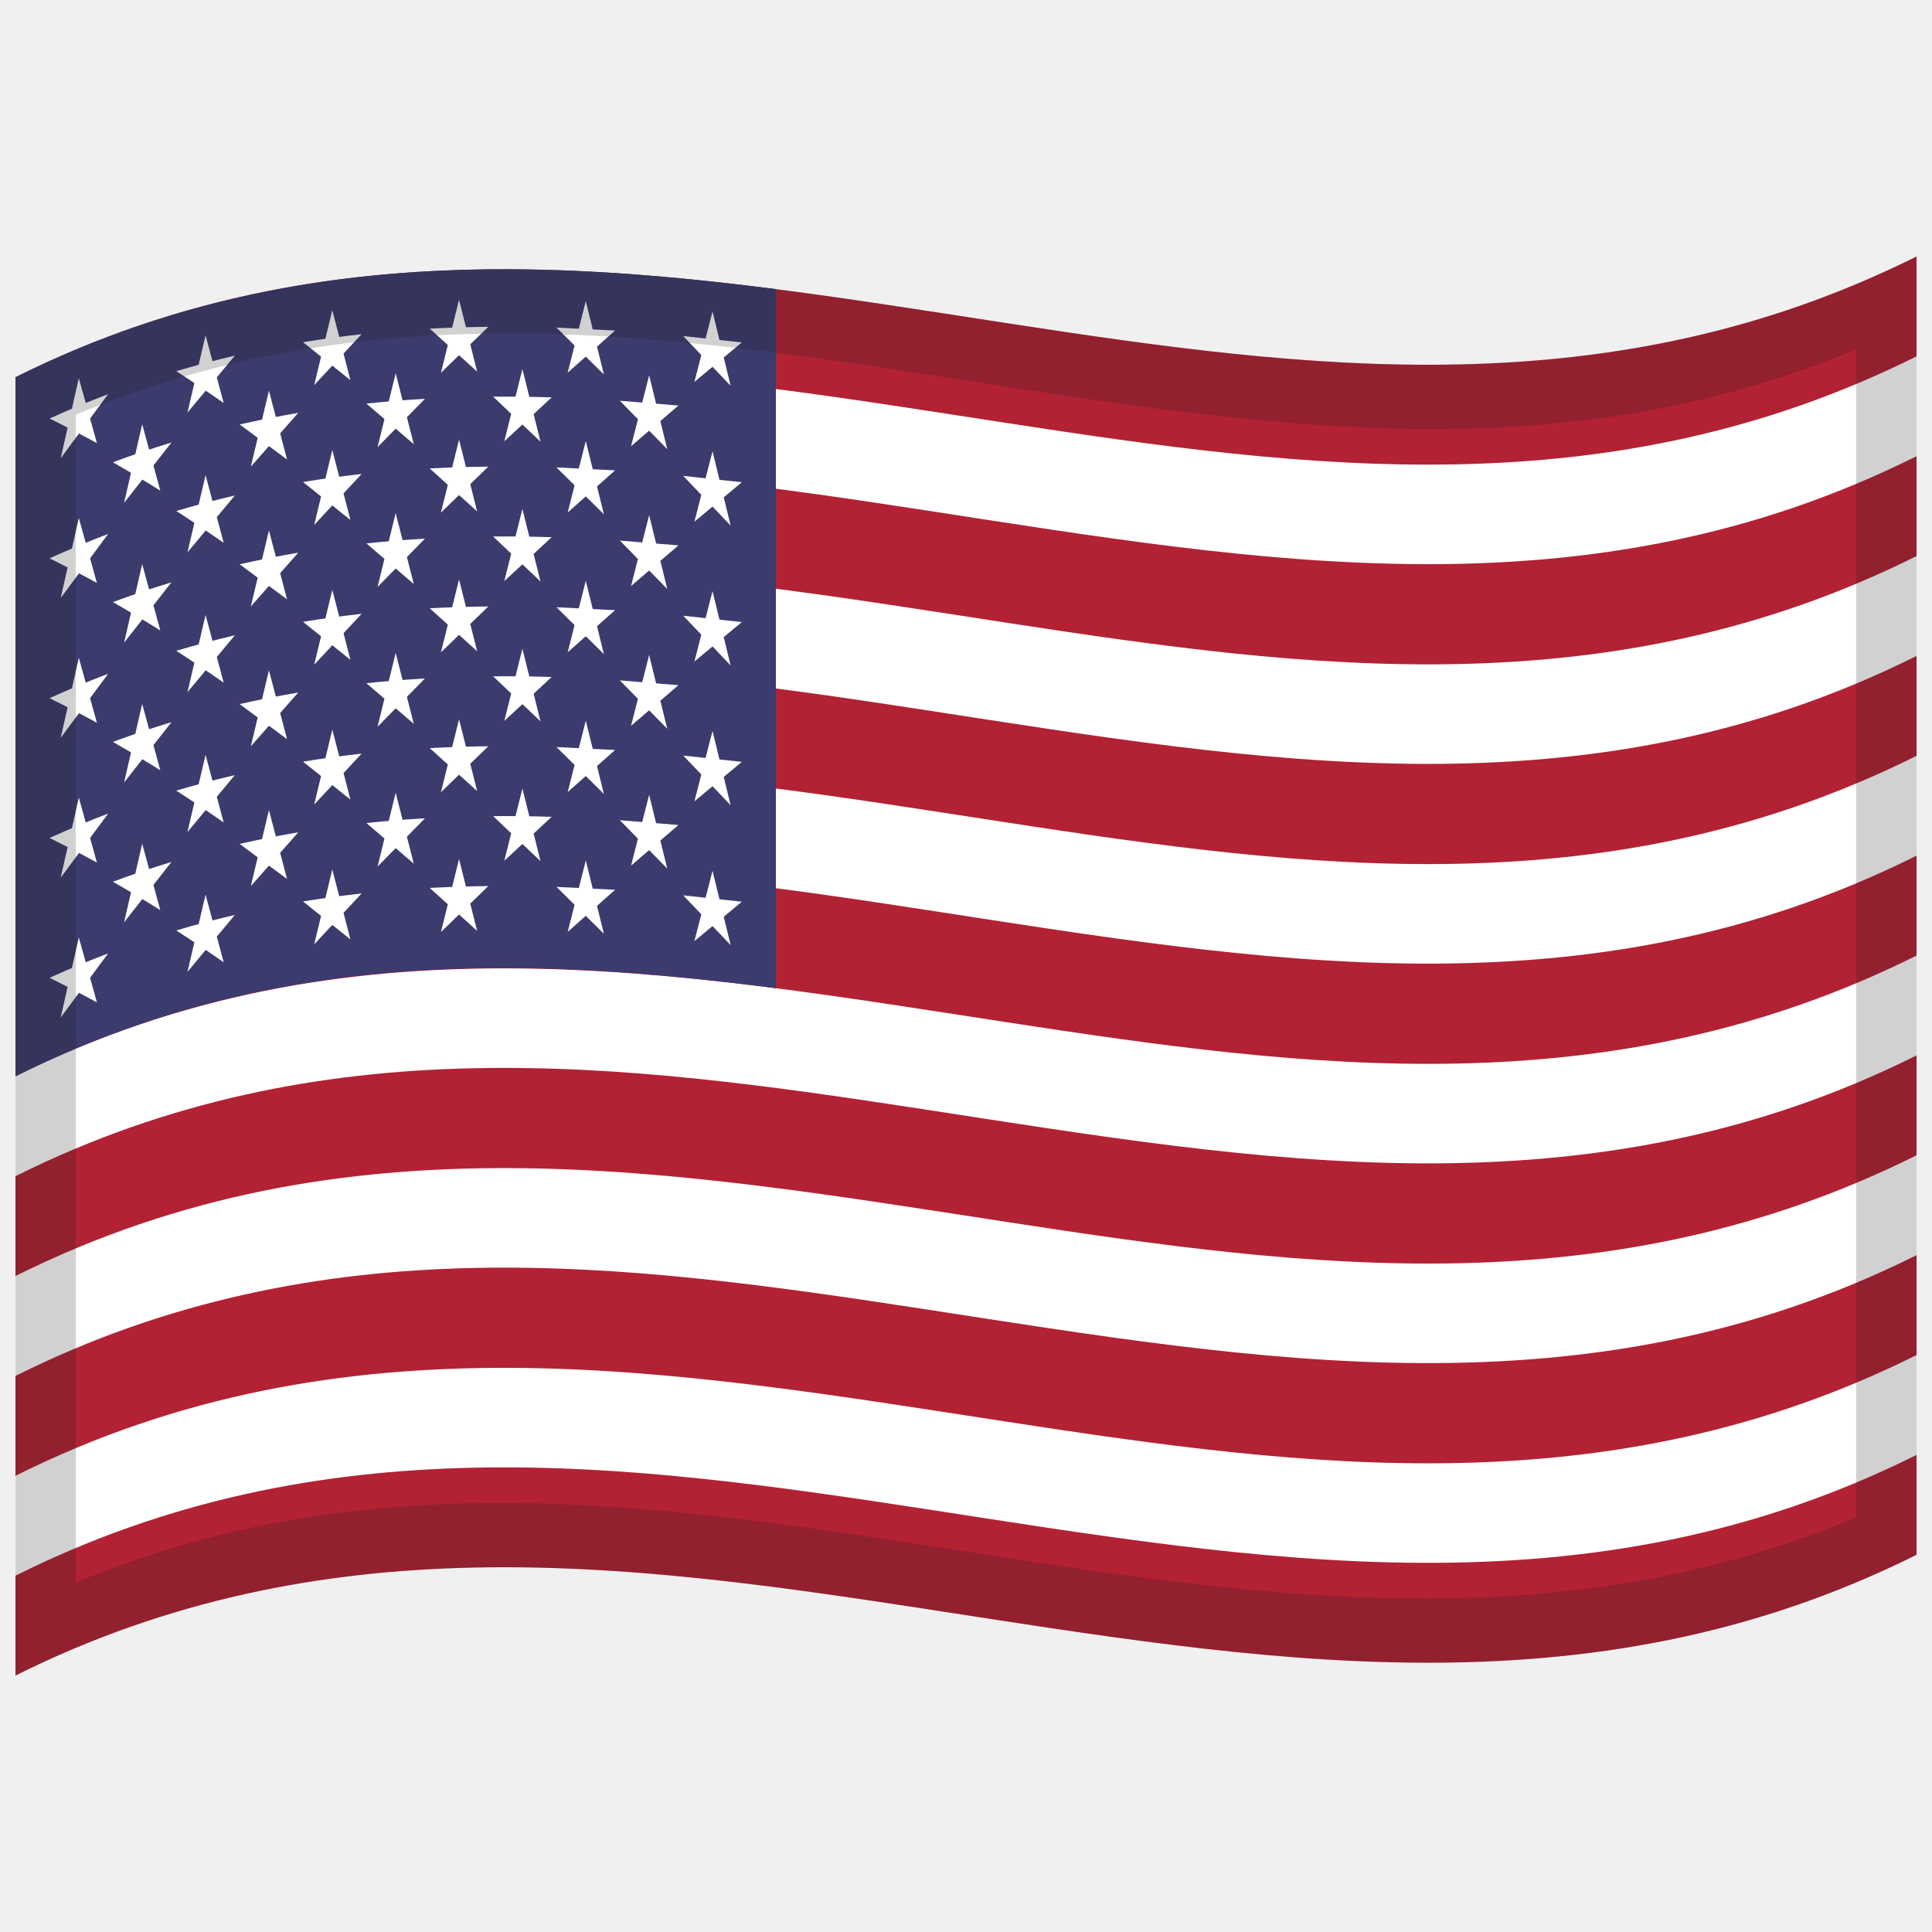
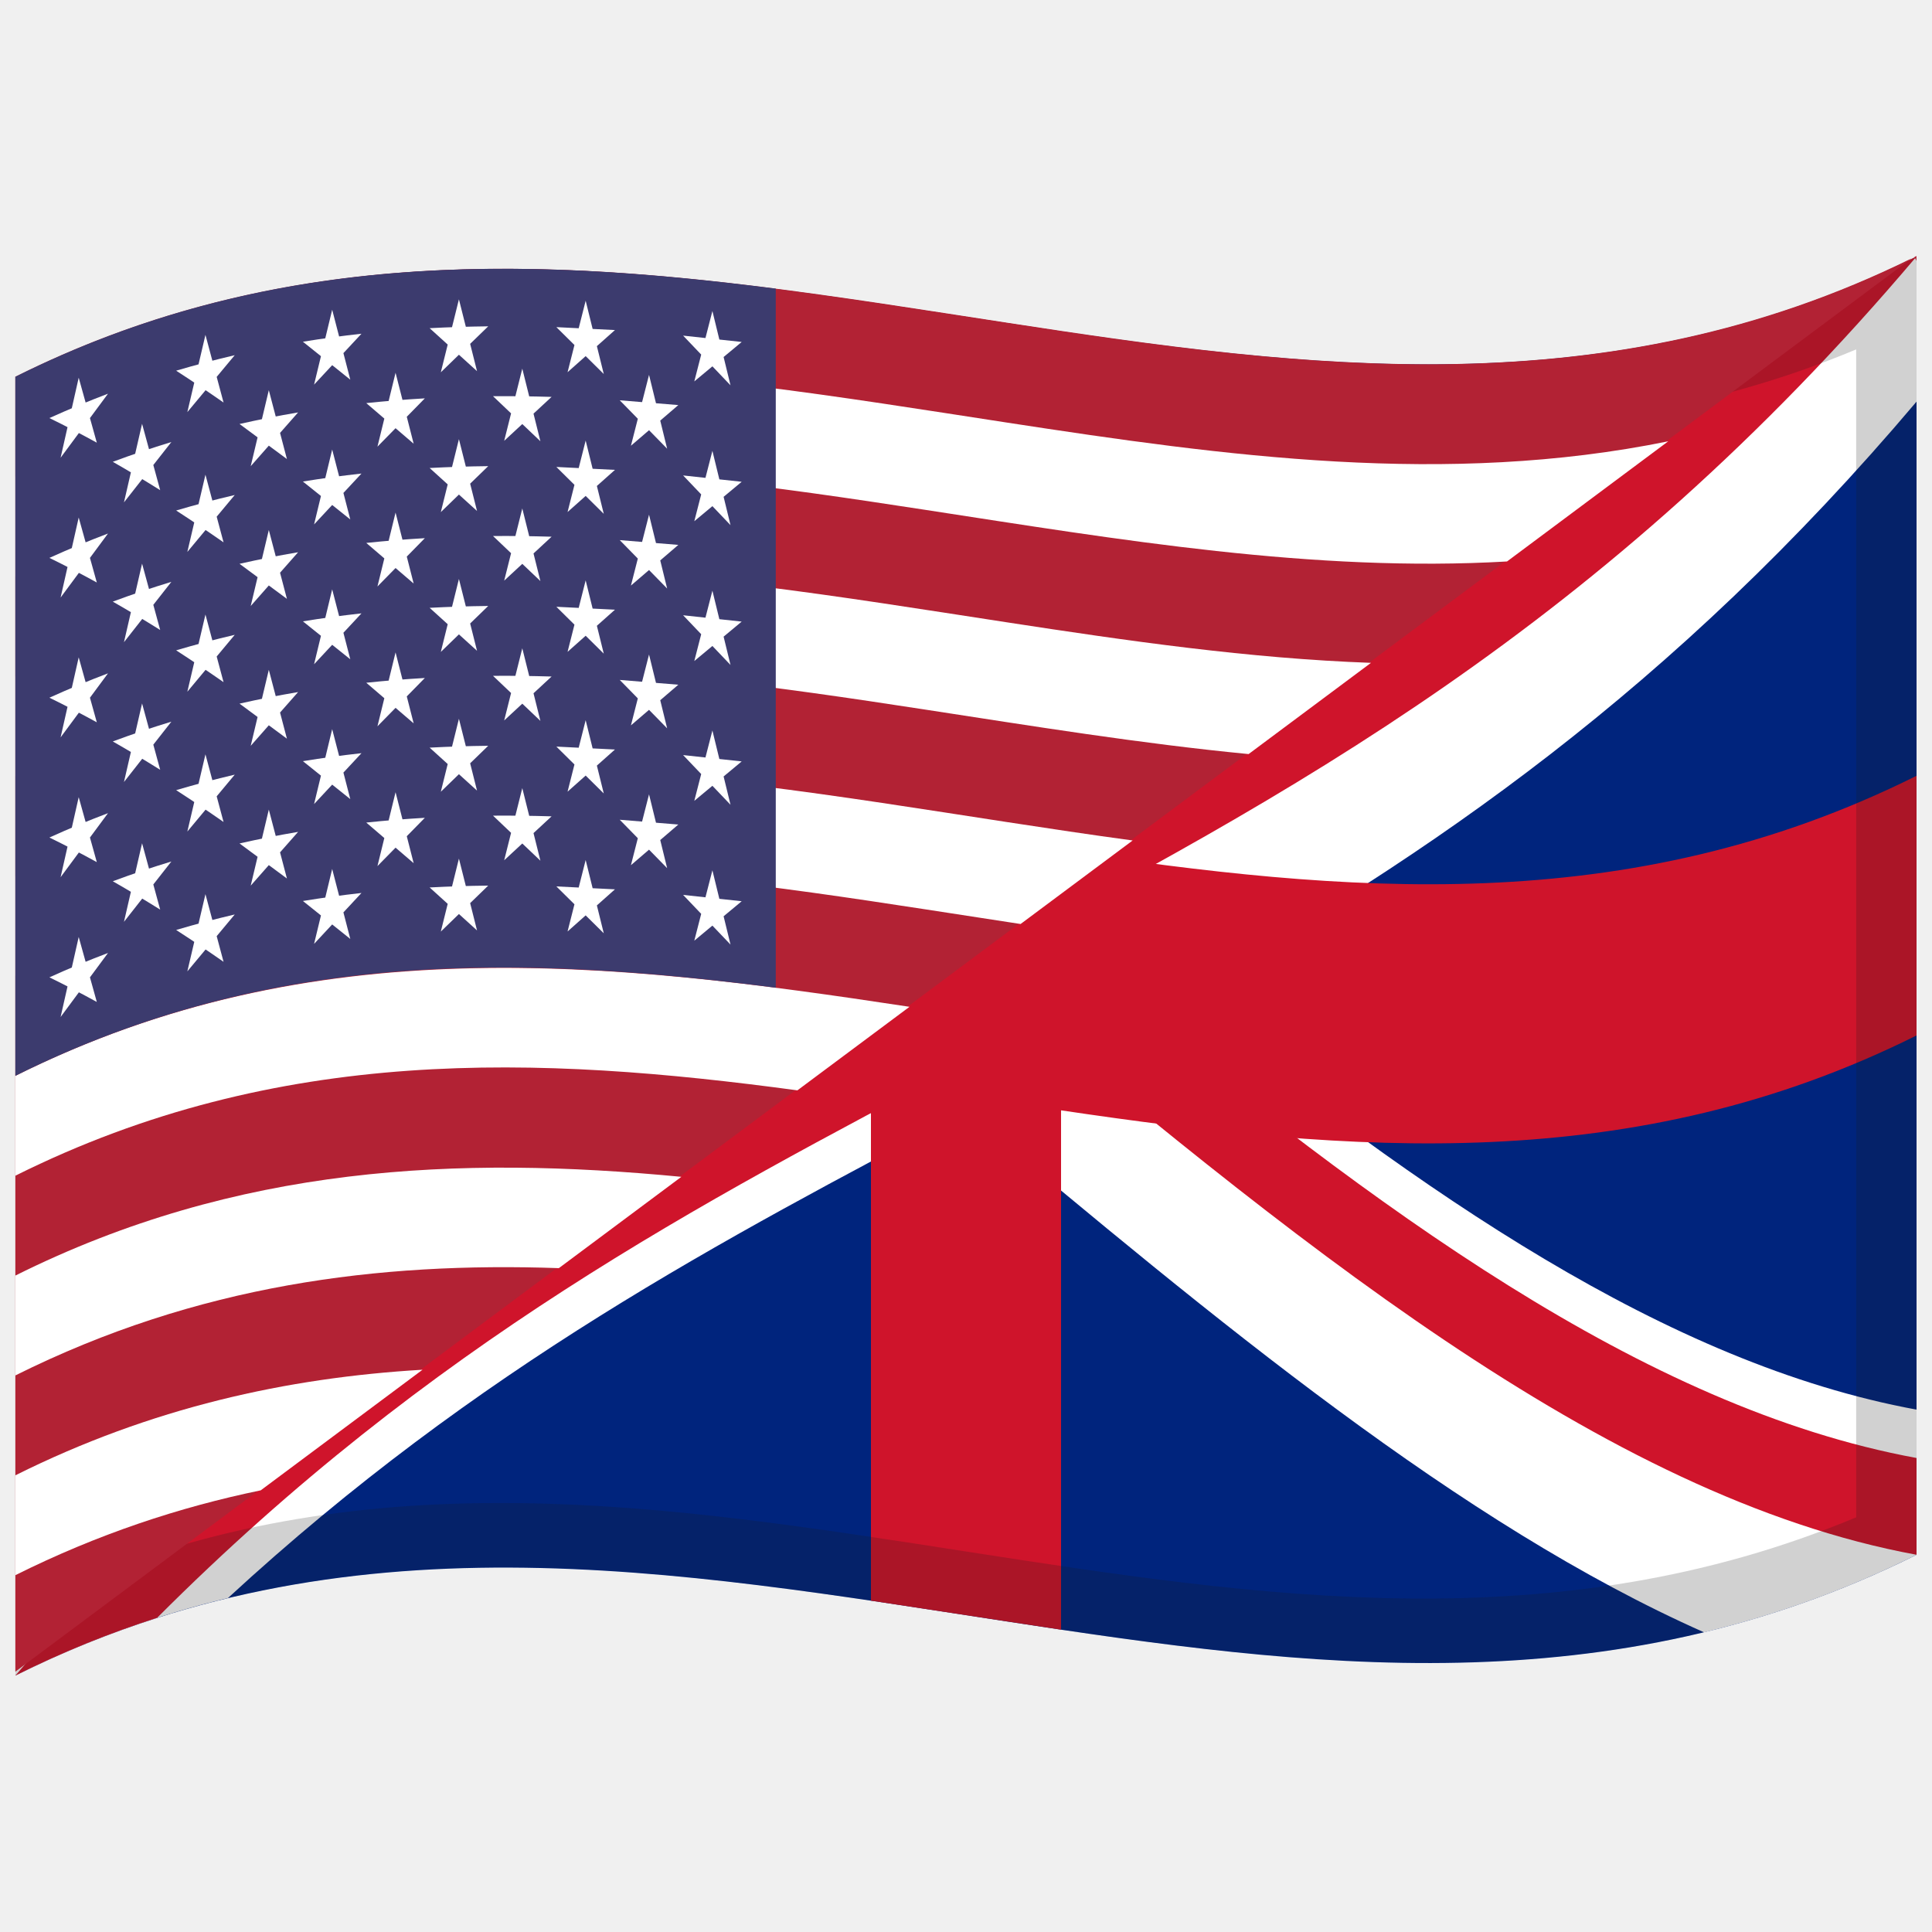
- <svg xmlns="http://www.w3.org/2000/svg" viewBox="0 0 1000 1000">
-   <defs />
-   <path fill="#b22234" d="M8,195.25 C178.83,110.03 349.03,140.83 521.26,167.28 C676.47,191.12 833.42,211.85 992,132.75 L992,804.75 C821.17,889.97 650.97,859.17 478.74,832.72 C323.53,808.88 166.58,788.15 8,867.25 L8,195.25" />
-   <path fill="#fff" d="M8,246.94 C178.83,161.72 349.03,192.52 521.26,218.97 C676.47,242.82 833.42,263.54 992,184.44 L992,236.13 C821.17,321.36 650.97,290.56 478.74,264.1 C323.53,240.26 166.58,219.53 8,298.63 L8,246.94 M992,339.52 C821.17,424.74 650.97,393.94 478.74,367.49 C323.53,343.65 166.58,322.92 8,402.02 L8,350.33 C178.83,265.1 349.03,295.91 521.26,322.36 C676.47,346.2 833.42,366.93 992,287.83 L992,339.52 M8,453.71 C178.83,368.49 349.03,399.29 521.26,425.74 C676.47,449.58 833.42,470.31 992,391.21 L992,442.9 C821.17,528.13 650.97,497.32 478.74,470.87 C323.53,447.03 166.58,426.3 8,505.4 L8,453.71 M992,546.29 C821.17,631.51 650.97,600.71 478.74,574.26 C323.53,550.42 166.58,529.69 8,608.79 L8,557.1 C178.83,471.87 349.03,502.68 521.26,529.13 C676.47,552.97 833.42,573.7 992,494.6 L992,546.29 M8,660.48 C178.83,575.26 349.03,606.06 521.26,632.51 C676.47,656.35 833.42,677.08 992,597.98 L992,649.67 C821.17,734.9 650.97,704.09 478.74,677.64 C323.53,653.8 166.58,633.07 8,712.17 L8,660.48 M992,753.06 C821.17,838.28 650.97,807.48 478.74,781.03 C323.53,757.18 166.58,736.46 8,815.56 L8,763.87 C178.83,678.64 349.03,709.44 521.26,735.9 C676.47,759.74 833.42,780.47 992,701.37 L992,753.06" />
-   <path fill="#3c3b6e" d="M8,195.25 C138.03,130.38 267.66,132.43 401.6,149.63 L401.6,511.47 C272,494.84 141.49,490.5 8,557.1 L8,195.25" />
-   <path id="s" fill="#fff" d="M40.8,195.75 L50.17,229.37 C42.07,224.93 33.98,220.71 25.64,216.63 C35.65,212.1 45.65,207.94 55.96,204.02 L31.43,237.16 L40.8,195.75" />
-   <path fill="#fff" d="M40.8,268.12 L50.17,301.74 C42.07,297.29 33.98,293.08 25.64,289 C35.65,284.47 45.65,280.3 55.96,276.39 L31.43,309.53 L40.8,268.12" />
-   <path fill="#fff" d="M40.8,340.49 L50.17,374.11 C42.07,369.66 33.98,365.45 25.64,361.37 C35.65,356.84 45.65,352.67 55.96,348.76 L31.43,381.9 L40.8,340.49" />
-   <path fill="#fff" d="M40.8,412.86 L50.17,446.48 C42.07,442.03 33.98,437.82 25.64,433.74 C35.65,429.2 45.65,425.04 55.96,421.13 L31.43,454.27 L40.8,412.86" />
-   <path fill="#fff" d="M40.8,485.23 L50.17,518.85 C42.07,514.4 33.98,510.19 25.64,506.11 C35.65,501.57 45.65,497.41 55.96,493.5 L31.43,526.64 L40.8,485.23" />
-   <path fill="#fff" d="M73.6,219.6 L82.97,253.95 C74.87,248.88 66.78,244.03 58.44,239.27 C68.45,235.55 78.45,232.18 88.76,229.04 L64.23,260.27 L73.6,219.6" />
-   <path fill="#fff" d="M73.6,291.97 L82.97,326.32 C74.87,321.25 66.78,316.4 58.44,311.64 C68.45,307.92 78.45,304.54 88.76,301.41 L64.23,332.64 L73.6,291.97" />
-   <path fill="#fff" d="M73.6,364.34 L82.97,398.69 C74.87,393.62 66.78,388.77 58.44,384.01 C68.45,380.29 78.45,376.91 88.76,373.78 L64.23,405.01 L73.6,364.34" />
-   <path fill="#fff" d="M73.6,436.71 L82.97,471.06 C74.87,465.99 66.78,461.14 58.44,456.38 C68.45,452.66 78.45,449.28 88.76,446.15 L64.23,477.38 L73.6,436.71" />
-   <path fill="#fff" d="M106.4,173.57 L115.77,208.59 C107.67,202.95 99.58,197.5 91.24,192.11 C101.25,189.15 111.25,186.5 121.56,184.09 L97.03,213.55 L106.4,173.57" />
-   <path fill="#fff" d="M106.4,245.94 L115.77,280.96 C107.67,275.32 99.58,269.87 91.24,264.48 C101.25,261.52 111.25,258.87 121.56,256.46 L97.03,285.91 L106.4,245.94" />
-   <path fill="#fff" d="M106.4,318.31 L115.77,353.33 C107.67,347.69 99.58,342.24 91.24,336.85 C101.25,333.89 111.25,331.24 121.56,328.83 L97.03,358.28 L106.4,318.31" />
-   <path fill="#fff" d="M106.4,390.68 L115.77,425.7 C107.67,420.05 99.58,414.61 91.24,409.22 C101.25,406.26 111.25,403.61 121.56,401.2 L97.03,430.65 L106.4,390.68" />
-   <path fill="#fff" d="M106.4,463.05 L115.77,498.07 C107.67,492.42 99.58,486.98 91.24,481.59 C101.25,478.63 111.25,475.98 121.56,473.57 L97.03,503.02 L106.4,463.05" />
-   <path fill="#fff" d="M139.2,202.2 L148.57,237.84 L124.04,219.7 C134.05,217.44 144.05,215.46 154.36,213.71 L129.83,241.54 L139.2,202.2" />
-   <path fill="#fff" d="M139.2,274.57 L148.57,310.21 L124.04,292.07 C134.05,289.81 144.05,287.83 154.36,286.08 L129.83,313.91 L139.2,274.57" />
-   <path fill="#fff" d="M139.2,346.94 L148.57,382.58 L124.04,364.44 C134.05,362.17 144.05,360.2 154.36,358.45 L129.83,386.28 L139.2,346.94" />
-   <path fill="#fff" d="M139.2,419.3 L148.57,454.95 L124.04,436.81 C134.05,434.54 144.05,432.57 154.36,430.82 L129.83,458.65 L139.2,419.3" />
-   <path fill="#fff" d="M172,160.56 L181.37,196.76 L156.84,177.12 C166.85,175.49 176.85,174.12 187.16,172.98 L162.63,199.32 L172,160.56" />
-   <path fill="#fff" d="M172,232.92 L181.37,269.13 L156.84,249.48 C166.85,247.85 176.85,246.49 187.16,245.35 L162.63,271.68 L172,232.92" />
-   <path fill="#fff" d="M172,305.29 L181.37,341.5 L156.84,321.85 C166.85,320.22 176.85,318.86 187.16,317.72 L162.63,344.05 L172,305.29" />
-   <path fill="#fff" d="M172,377.66 L181.37,413.87 L156.84,394.22 C166.85,392.59 176.85,391.23 187.16,390.09 L162.63,416.42 L172,377.66" />
-   <path fill="#fff" d="M172,450.03 L181.37,486.24 L156.84,466.59 C166.85,464.96 176.85,463.6 187.16,462.45 L162.63,488.79 L172,450.03" />
-   <path fill="#fff" d="M204.8,193.19 L214.17,229.91 L189.64,208.89 C199.65,207.84 209.65,207.03 219.96,206.43 L195.43,231.43 L204.8,193.19" />
-   <path fill="#fff" d="M204.8,265.56 L214.17,302.28 L189.64,281.26 C199.65,280.21 209.65,279.4 219.96,278.8 L195.43,303.8 L204.8,265.56" />
-   <path fill="#fff" d="M204.8,337.93 L214.17,374.65 L189.64,353.63 C199.65,352.58 209.65,351.77 219.96,351.17 L195.43,376.17 L204.8,337.93" />
-   <path fill="#fff" d="M204.8,410.3 L214.17,447.02 L189.64,426 C199.65,424.95 209.65,424.14 219.96,423.54 L195.43,448.53 L204.8,410.3" />
-   <path fill="#fff" d="M237.6,155.18 L246.97,192.35 L222.44,170.11 C232.45,169.58 242.45,169.27 252.76,169.15 L228.23,192.94 L237.6,155.18" />
-   <path fill="#fff" d="M237.6,227.55 L246.97,264.72 L222.44,242.48 C232.45,241.95 242.45,241.63 252.76,241.52 L228.23,265.31 L237.6,227.55" />
-   <path fill="#fff" d="M237.6,299.92 L246.97,337.09 L222.44,314.85 C232.45,314.32 242.45,314 252.76,313.89 L228.23,337.68 L237.6,299.92" />
-   <path fill="#fff" d="M237.6,372.29 L246.97,409.46 L222.44,387.22 C232.45,386.69 242.45,386.37 252.76,386.26 L228.23,410.05 L237.6,372.29" />
-   <path fill="#fff" d="M237.6,444.66 L246.97,481.83 L222.44,459.59 C232.45,459.06 242.45,458.74 252.76,458.63 L228.23,482.42 L237.6,444.66" />
-   <path fill="#fff" d="M270.4,191.06 L279.77,228.64 L255.24,205.31 C265.25,205.25 275.25,205.37 285.56,205.67 L261.03,228.41 L270.4,191.06" />
-   <path fill="#fff" d="M270.4,263.43 L279.77,301 L255.24,277.68 C265.25,277.61 275.25,277.74 285.56,278.04 L261.03,300.78 L270.4,263.43" />
-   <path fill="#fff" d="M270.4,335.8 L279.77,373.37 L255.24,350.05 C265.25,349.98 275.25,350.11 285.56,350.41 L261.03,373.15 L270.4,335.8" />
-   <path fill="#fff" d="M270.4,408.17 L279.77,445.74 L255.24,422.42 C265.25,422.35 275.25,422.47 285.56,422.78 L261.03,445.52 L270.4,408.17" />
-   <path fill="#fff" d="M303.2,155.91 L312.57,193.83 L288.04,169.57 L318.36,171.08 L293.83,192.9 L303.2,155.91" />
-   <path fill="#fff" d="M303.2,228.28 L312.57,266.2 L288.04,241.94 L318.36,243.45 L293.83,265.27 L303.2,228.28" />
-   <path fill="#fff" d="M303.2,300.65 L312.57,338.57 L288.04,314.31 L318.36,315.82 L293.83,337.64 L303.2,300.65" />
-   <path fill="#fff" d="M303.2,373.02 L312.57,410.94 L288.04,386.68 L318.36,388.19 L293.83,410.01 L303.2,373.02" />
-   <path fill="#fff" d="M303.2,445.39 L312.57,483.31 L288.04,459.05 L318.36,460.56 L293.83,482.37 L303.2,445.39" />
-   <path fill="#fff" d="M336,194.28 L345.37,232.49 L320.84,207.43 L351.16,209.91 L326.63,230.96 L336,194.28" />
-   <path fill="#fff" d="M336,266.65 L345.37,304.86 L320.84,279.8 L351.16,282.28 L326.63,303.33 L336,266.65" />
-   <path fill="#fff" d="M336,339.02 L345.37,377.23 L320.84,352.17 L351.16,354.65 L326.63,375.69 L336,339.02" />
-   <path fill="#fff" d="M336,411.39 L345.37,449.6 L320.84,424.54 L351.16,427.02 L326.63,448.06 L336,411.39" />
-   <path fill="#fff" d="M368.8,161.23 L378.17,199.68 L353.64,173.96 L383.96,177.24 L359.43,197.66 L368.8,161.23" />
-   <path fill="#fff" d="M368.8,233.6 L378.17,272.05 L353.64,246.33 L383.96,249.61 L359.43,270.02 L368.8,233.6" />
-   <path fill="#fff" d="M368.8,305.97 L378.17,344.42 L353.64,318.7 L383.96,321.98 L359.43,342.39 L368.8,305.97" />
-   <path fill="#fff" d="M368.8,378.34 L378.17,416.79 L353.64,391.07 L383.96,394.35 L359.43,414.76 L368.8,378.34" />
-   <path fill="#fff" d="M368.8,450.71 L378.17,489.16 L353.64,463.44 L383.96,466.72 L359.43,487.13 L368.8,450.71" />
-   <path fill="#1A1A1A" opacity="0.2" d="M8,195.25 C178.83,110.03 349.03,140.83 521.26,167.28 C676.47,191.12 833.42,211.85 992,132.75 L992,804.75 C821.17,889.97 650.97,859.17 478.74,832.72 C323.53,808.88 166.58,788.15 8,867.25 L8,195.25 M39.25,214.64 L39.25,819.14 C345.81,690.88 650.43,915.18 960.75,785.36 L960.75,180.86 C654.19,309.12 349.57,84.82 39.25,214.64" />
+ <svg xmlns="http://www.w3.org/2000/svg" xmlns:ns1="https://boxy-svg.com" viewBox="0 0 1000 1000">
+   <defs>
+     <ns1:export>
+       <ns1:file format="svg" />
+     </ns1:export>
+   </defs>
+   <g style="">
+     <path fill="#00247d" d="M8,195.25 L8,867.25 C178.83,782.03 349.03,812.83 521.26,839.28 C676.47,863.12 833.42,883.85 992,804.75 L992,132.75 C821.17,217.97 650.97,187.17 478.74,160.72 C323.53,136.88 166.58,116.15 8,195.25" />
+     <path fill="#fff" d="M8,195.25 C44.33,177.13 80.6,164.15 118.01,155.13 C244.08,211.08 370.02,315.98 500,424.87 C626.04,358.31 752.3,292.44 881.99,172.87 C918.3,164.11 954.58,151.42 992,132.75 L992,207.88 C865.87,356.97 739.9,442.95 610.01,515.83 C735.76,617.03 862.3,705.77 992,729.62 L992,804.75 C955.67,822.87 919.4,835.85 881.99,844.87 C755.92,788.92 629.98,684.02 500,575.13 C373.96,641.69 247.7,707.56 118.01,827.13 C81.7,835.89 45.42,848.58 8,867.25 L8,792.12 C134.13,643.03 260.1,557.05 389.99,484.17 C264.24,382.97 137.7,294.23 8,270.38 L8,195.25" />
+     <path fill="#cf142b" d="M500,500 L500,449.91 C638.13,376.97 776.58,304.91 918.66,162.63 C942.86,154.87 967.05,145.2 992,132.75 C829.45,324.89 667.32,411.64 500,500 L573.34,511 C711.11,624.39 849.88,728.53 992,754.66 L992,804.75 C829.5,774.88 667.53,640.34 500,500 L500,550.09 C361.87,623.03 223.42,695.09 81.34,837.37 C57.14,845.13 32.95,854.8 8,867.25 C170.55,675.11 332.68,588.36 500,500 L426.66,489 C288.89,375.61 150.12,271.47 8,245.34 L8,195.25 C170.5,225.12 332.47,359.66 500,500" />
+     <path fill="#cf142b" d="M549.2,171.51 L549.2,440.31 C694.92,461.9 841.91,476.42 992,401.55 L992,535.95 C845.67,608.95 699.93,597.04 549.2,574.71 L549.2,843.51 L450.8,828.49 L450.8,559.69 C305.08,538.1 158.09,523.58 8,598.45 L8,464.05 C154.33,391.05 300.07,402.96 450.8,425.29 L450.8,156.49 L549.2,171.51" />
+     <path fill="#1A1A1A" opacity="0.2" d="M8,195.25 C178.83,110.03 349.03,140.83 521.26,167.28 C676.47,191.12 833.42,211.85 992,132.75 L992,804.75 C821.17,889.97 650.97,859.17 478.74,832.72 C323.53,808.88 166.58,788.15 8,867.25 L8,195.25 M39.25,214.64 L39.25,819.14 C345.81,690.88 650.43,915.18 960.75,785.36 L960.75,180.86 C654.19,309.12 349.57,84.82 39.25,214.64" />
+   </g>
+   <g style="" transform="matrix(1, 0, 0, 1, -0.602052, -1.323272)">
+     <path fill="#b22234" d="M 8.541 196.331 C 179.371 111.111 349.571 141.911 521.801 168.361 C 676.188 192.075 832.296 212.711 990.018 135.081 L 8.541 866.577 Z M 992.541 133.831 L 992.541 136.361 L 991.534 134.332 C 991.87 134.165 992.205 133.998 992.541 133.831 Z M 8.541 868.331 L 8.541 868.108 L 8.989 868.108 C 8.839 868.182 8.69 868.257 8.541 868.331 Z" style="stroke-width: 1px;" />
+     <path fill="#fff" d="M 8.541 248.021 C 179.371 162.801 349.571 193.601 521.801 220.051 C 634.987 237.444 749.099 253.171 864.093 229.737 L 780.634 291.939 C 680.524 297.697 580.251 280.693 479.281 265.181 C 324.071 241.341 167.121 220.611 8.541 299.711 Z M 479.281 368.571 C 324.071 344.731 167.121 324.001 8.541 403.101 L 8.541 351.411 C 179.371 266.181 349.571 296.991 521.801 323.441 C 584.329 333.045 647.139 342.145 710.225 344.416 L 646.878 391.628 C 591.166 386.247 535.331 377.179 479.281 368.571 Z M 8.541 454.791 C 179.371 369.571 349.571 400.371 521.801 426.821 C 543.456 430.147 565.144 433.413 586.866 436.355 L 528.86 479.587 C 512.351 477.073 495.825 474.492 479.281 471.951 C 324.071 448.111 167.121 427.381 8.541 506.481 Z M 8.541 609.871 L 8.541 558.181 C 162.675 481.281 316.296 498.847 471.358 522.443 L 413.335 565.688 C 279.652 547.634 144.697 541.956 8.541 609.871 Z M 8.541 661.561 C 123.47 604.228 238.113 599.407 353.282 610.445 L 289.864 657.711 C 196.682 654.463 102.9 666.185 8.541 713.251 Z M 8.541 816.641 L 8.541 764.951 C 78.845 729.875 149.042 714.451 219.318 710.289 L 135.553 772.719 C 93.334 781.442 50.996 795.464 8.541 816.641 Z" style="stroke-width: 1px;" />
+     <path fill="#3c3b6e" d="M 8.541 196.331 C 138.571 131.461 268.201 133.511 402.141 150.711 L 402.141 512.551 C 272.541 495.921 142.031 491.581 8.541 558.181 L 8.541 196.331" style="stroke-width: 1px;" />
+     <path id="s" fill="#fff" d="M 41.341 196.831 L 50.711 230.451 C 42.611 226.011 34.521 221.791 26.181 217.711 C 36.191 213.181 46.191 209.021 56.501 205.101 L 31.971 238.241 L 41.341 196.831" style="stroke-width: 1px;" />
+     <path fill="#fff" d="M 41.341 269.201 L 50.711 302.821 C 42.611 298.371 34.521 294.161 26.181 290.081 C 36.191 285.551 46.191 281.381 56.501 277.471 L 31.971 310.611 L 41.341 269.201" style="stroke-width: 1px;" />
+     <path fill="#fff" d="M 41.341 341.571 L 50.711 375.191 C 42.611 370.741 34.521 366.531 26.181 362.451 C 36.191 357.921 46.191 353.751 56.501 349.841 L 31.971 382.981 L 41.341 341.571" style="stroke-width: 1px;" />
+     <path fill="#fff" d="M 41.341 413.941 L 50.711 447.561 C 42.611 443.111 34.521 438.901 26.181 434.821 C 36.191 430.281 46.191 426.121 56.501 422.211 L 31.971 455.351 L 41.341 413.941" style="stroke-width: 1px;" />
+     <path fill="#fff" d="M 41.341 486.311 L 50.711 519.931 C 42.611 515.481 34.521 511.271 26.181 507.191 C 36.191 502.651 46.191 498.491 56.501 494.581 L 31.971 527.721 L 41.341 486.311" style="stroke-width: 1px;" />
+     <path fill="#fff" d="M 74.141 220.681 L 83.511 255.031 C 75.411 249.961 67.321 245.111 58.981 240.351 C 68.991 236.631 78.991 233.261 89.301 230.121 L 64.771 261.351 L 74.141 220.681" style="stroke-width: 1px;" />
+     <path fill="#fff" d="M 74.141 293.051 L 83.511 327.401 C 75.411 322.331 67.321 317.481 58.981 312.721 C 68.991 309.001 78.991 305.621 89.301 302.491 L 64.771 333.721 L 74.141 293.051" style="stroke-width: 1px;" />
+     <path fill="#fff" d="M 74.141 365.421 L 83.511 399.771 C 75.411 394.701 67.321 389.851 58.981 385.091 C 68.991 381.371 78.991 377.991 89.301 374.861 L 64.771 406.091 L 74.141 365.421" style="stroke-width: 1px;" />
+     <path fill="#fff" d="M 74.141 437.791 L 83.511 472.141 C 75.411 467.071 67.321 462.221 58.981 457.461 C 68.991 453.741 78.991 450.361 89.301 447.231 L 64.771 478.461 L 74.141 437.791" style="stroke-width: 1px;" />
+     <path fill="#fff" d="M 106.941 174.651 L 116.311 209.671 C 108.211 204.031 100.121 198.581 91.781 193.191 C 101.791 190.231 111.791 187.581 122.101 185.171 L 97.571 214.631 L 106.941 174.651" style="stroke-width: 1px;" />
+     <path fill="#fff" d="M 106.941 247.021 L 116.311 282.041 C 108.211 276.401 100.121 270.951 91.781 265.561 C 101.791 262.601 111.791 259.951 122.101 257.541 L 97.571 286.991 L 106.941 247.021" style="stroke-width: 1px;" />
+     <path fill="#fff" d="M 106.941 319.391 L 116.311 354.411 C 108.211 348.771 100.121 343.321 91.781 337.931 C 101.791 334.971 111.791 332.321 122.101 329.911 L 97.571 359.361 L 106.941 319.391" style="stroke-width: 1px;" />
+     <path fill="#fff" d="M 106.941 391.761 L 116.311 426.781 C 108.211 421.131 100.121 415.691 91.781 410.301 C 101.791 407.341 111.791 404.691 122.101 402.281 L 97.571 431.731 L 106.941 391.761" style="stroke-width: 1px;" />
+     <path fill="#fff" d="M 106.941 464.131 L 116.311 499.151 C 108.211 493.501 100.121 488.061 91.781 482.671 C 101.791 479.711 111.791 477.061 122.101 474.651 L 97.571 504.101 L 106.941 464.131" style="stroke-width: 1px;" />
+     <path fill="#fff" d="M 139.741 203.281 L 149.111 238.921 L 124.581 220.781 C 134.591 218.521 144.591 216.541 154.901 214.791 L 130.371 242.621 L 139.741 203.281" style="stroke-width: 1px;" />
+     <path fill="#fff" d="M 139.741 275.651 L 149.111 311.291 L 124.581 293.151 C 134.591 290.891 144.591 288.911 154.901 287.161 L 130.371 314.991 L 139.741 275.651" style="stroke-width: 1px;" />
+     <path fill="#fff" d="M 139.741 348.021 L 149.111 383.661 L 124.581 365.521 C 134.591 363.251 144.591 361.281 154.901 359.531 L 130.371 387.361 L 139.741 348.021" style="stroke-width: 1px;" />
+     <path fill="#fff" d="M 139.741 420.381 L 149.111 456.031 L 124.581 437.891 C 134.591 435.621 144.591 433.651 154.901 431.901 L 130.371 459.731 L 139.741 420.381" style="stroke-width: 1px;" />
+     <path fill="#fff" d="M 172.541 161.641 L 181.911 197.841 L 157.381 178.201 C 167.391 176.571 177.391 175.201 187.701 174.061 L 163.171 200.401 L 172.541 161.641" style="stroke-width: 1px;" />
+     <path fill="#fff" d="M 172.541 234.001 L 181.911 270.211 L 157.381 250.561 C 167.391 248.931 177.391 247.571 187.701 246.431 L 163.171 272.761 L 172.541 234.001" style="stroke-width: 1px;" />
+     <path fill="#fff" d="M 172.541 306.371 L 181.911 342.581 L 157.381 322.931 C 167.391 321.301 177.391 319.941 187.701 318.801 L 163.171 345.131 L 172.541 306.371" style="stroke-width: 1px;" />
+     <path fill="#fff" d="M 172.541 378.741 L 181.911 414.951 L 157.381 395.301 C 167.391 393.671 177.391 392.311 187.701 391.171 L 163.171 417.501 L 172.541 378.741" style="stroke-width: 1px;" />
+     <path fill="#fff" d="M 172.541 451.111 L 181.911 487.321 L 157.381 467.671 C 167.391 466.041 177.391 464.681 187.701 463.531 L 163.171 489.871 L 172.541 451.111" style="stroke-width: 1px;" />
+     <path fill="#fff" d="M 205.341 194.271 L 214.711 230.991 L 190.181 209.971 C 200.191 208.921 210.191 208.111 220.501 207.511 L 195.971 232.511 L 205.341 194.271" style="stroke-width: 1px;" />
+     <path fill="#fff" d="M 205.341 266.641 L 214.711 303.361 L 190.181 282.341 C 200.191 281.291 210.191 280.481 220.501 279.881 L 195.971 304.881 L 205.341 266.641" style="stroke-width: 1px;" />
+     <path fill="#fff" d="M 205.341 339.011 L 214.711 375.731 L 190.181 354.711 C 200.191 353.661 210.191 352.851 220.501 352.251 L 195.971 377.251 L 205.341 339.011" style="stroke-width: 1px;" />
+     <path fill="#fff" d="M 205.341 411.381 L 214.711 448.101 L 190.181 427.081 C 200.191 426.031 210.191 425.221 220.501 424.621 L 195.971 449.611 L 205.341 411.381" style="stroke-width: 1px;" />
+     <path fill="#fff" d="M 238.141 156.261 L 247.511 193.431 L 222.981 171.191 C 232.991 170.661 242.991 170.351 253.301 170.231 L 228.771 194.021 L 238.141 156.261" style="stroke-width: 1px;" />
+     <path fill="#fff" d="M 238.141 228.631 L 247.511 265.801 L 222.981 243.561 C 232.991 243.031 242.991 242.711 253.301 242.601 L 228.771 266.391 L 238.141 228.631" style="stroke-width: 1px;" />
+     <path fill="#fff" d="M 238.141 301.001 L 247.511 338.171 L 222.981 315.931 C 232.991 315.401 242.991 315.081 253.301 314.971 L 228.771 338.761 L 238.141 301.001" style="stroke-width: 1px;" />
+     <path fill="#fff" d="M 238.141 373.371 L 247.511 410.541 L 222.981 388.301 C 232.991 387.771 242.991 387.451 253.301 387.341 L 228.771 411.131 L 238.141 373.371" style="stroke-width: 1px;" />
+     <path fill="#fff" d="M 238.141 445.741 L 247.511 482.911 L 222.981 460.671 C 232.991 460.141 242.991 459.821 253.301 459.711 L 228.771 483.501 L 238.141 445.741" style="stroke-width: 1px;" />
+     <path fill="#fff" d="M 270.941 192.141 L 280.311 229.721 L 255.781 206.391 C 265.791 206.331 275.791 206.451 286.101 206.751 L 261.571 229.491 L 270.941 192.141" style="stroke-width: 1px;" />
+     <path fill="#fff" d="M 270.941 264.511 L 280.311 302.081 L 255.781 278.761 C 265.791 278.691 275.791 278.821 286.101 279.121 L 261.571 301.861 L 270.941 264.511" style="stroke-width: 1px;" />
+     <path fill="#fff" d="M 270.941 336.881 L 280.311 374.451 L 255.781 351.131 C 265.791 351.061 275.791 351.191 286.101 351.491 L 261.571 374.231 L 270.941 336.881" style="stroke-width: 1px;" />
+     <path fill="#fff" d="M 270.941 409.251 L 280.311 446.821 L 255.781 423.501 C 265.791 423.431 275.791 423.551 286.101 423.861 L 261.571 446.601 L 270.941 409.251" style="stroke-width: 1px;" />
+     <path fill="#fff" d="M 303.741 156.991 L 313.111 194.911 L 288.581 170.651 L 318.901 172.161 L 294.371 193.981 L 303.741 156.991" style="stroke-width: 1px;" />
+     <path fill="#fff" d="M 303.741 229.361 L 313.111 267.281 L 288.581 243.021 L 318.901 244.531 L 294.371 266.351 L 303.741 229.361" style="stroke-width: 1px;" />
+     <path fill="#fff" d="M 303.741 301.731 L 313.111 339.651 L 288.581 315.391 L 318.901 316.901 L 294.371 338.721 L 303.741 301.731" style="stroke-width: 1px;" />
+     <path fill="#fff" d="M 303.741 374.101 L 313.111 412.021 L 288.581 387.761 L 318.901 389.271 L 294.371 411.091 L 303.741 374.101" style="stroke-width: 1px;" />
+     <path fill="#fff" d="M 303.741 446.471 L 313.111 484.391 L 288.581 460.131 L 318.901 461.641 L 294.371 483.451 L 303.741 446.471" style="stroke-width: 1px;" />
+     <path fill="#fff" d="M 336.541 195.361 L 345.911 233.571 L 321.381 208.511 L 351.701 210.991 L 327.171 232.041 L 336.541 195.361" style="stroke-width: 1px;" />
+     <path fill="#fff" d="M 336.541 267.731 L 345.911 305.941 L 321.381 280.881 L 351.701 283.361 L 327.171 304.411 L 336.541 267.731" style="stroke-width: 1px;" />
+     <path fill="#fff" d="M 336.541 340.101 L 345.911 378.311 L 321.381 353.251 L 351.701 355.731 L 327.171 376.771 L 336.541 340.101" style="stroke-width: 1px;" />
+     <path fill="#fff" d="M 336.541 412.471 L 345.911 450.681 L 321.381 425.621 L 351.701 428.101 L 327.171 449.141 L 336.541 412.471" style="stroke-width: 1px;" />
+     <path fill="#fff" d="M 369.341 162.311 L 378.711 200.761 L 354.181 175.041 L 384.501 178.321 L 359.971 198.741 L 369.341 162.311" style="stroke-width: 1px;" />
+     <path fill="#fff" d="M 369.341 234.681 L 378.711 273.131 L 354.181 247.411 L 384.501 250.691 L 359.971 271.101 L 369.341 234.681" style="stroke-width: 1px;" />
+     <path fill="#fff" d="M 369.341 307.051 L 378.711 345.501 L 354.181 319.781 L 384.501 323.061 L 359.971 343.471 L 369.341 307.051" style="stroke-width: 1px;" />
+     <path fill="#fff" d="M 369.341 379.421 L 378.711 417.871 L 354.181 392.151 L 384.501 395.431 L 359.971 415.841 L 369.341 379.421" style="stroke-width: 1px;" />
+     <path fill="#fff" d="M 369.341 451.791 L 378.711 490.241 L 354.181 464.521 L 384.501 467.801 L 359.971 488.211 L 369.341 451.791" style="stroke-width: 1px;" />
+   </g>
</svg>
